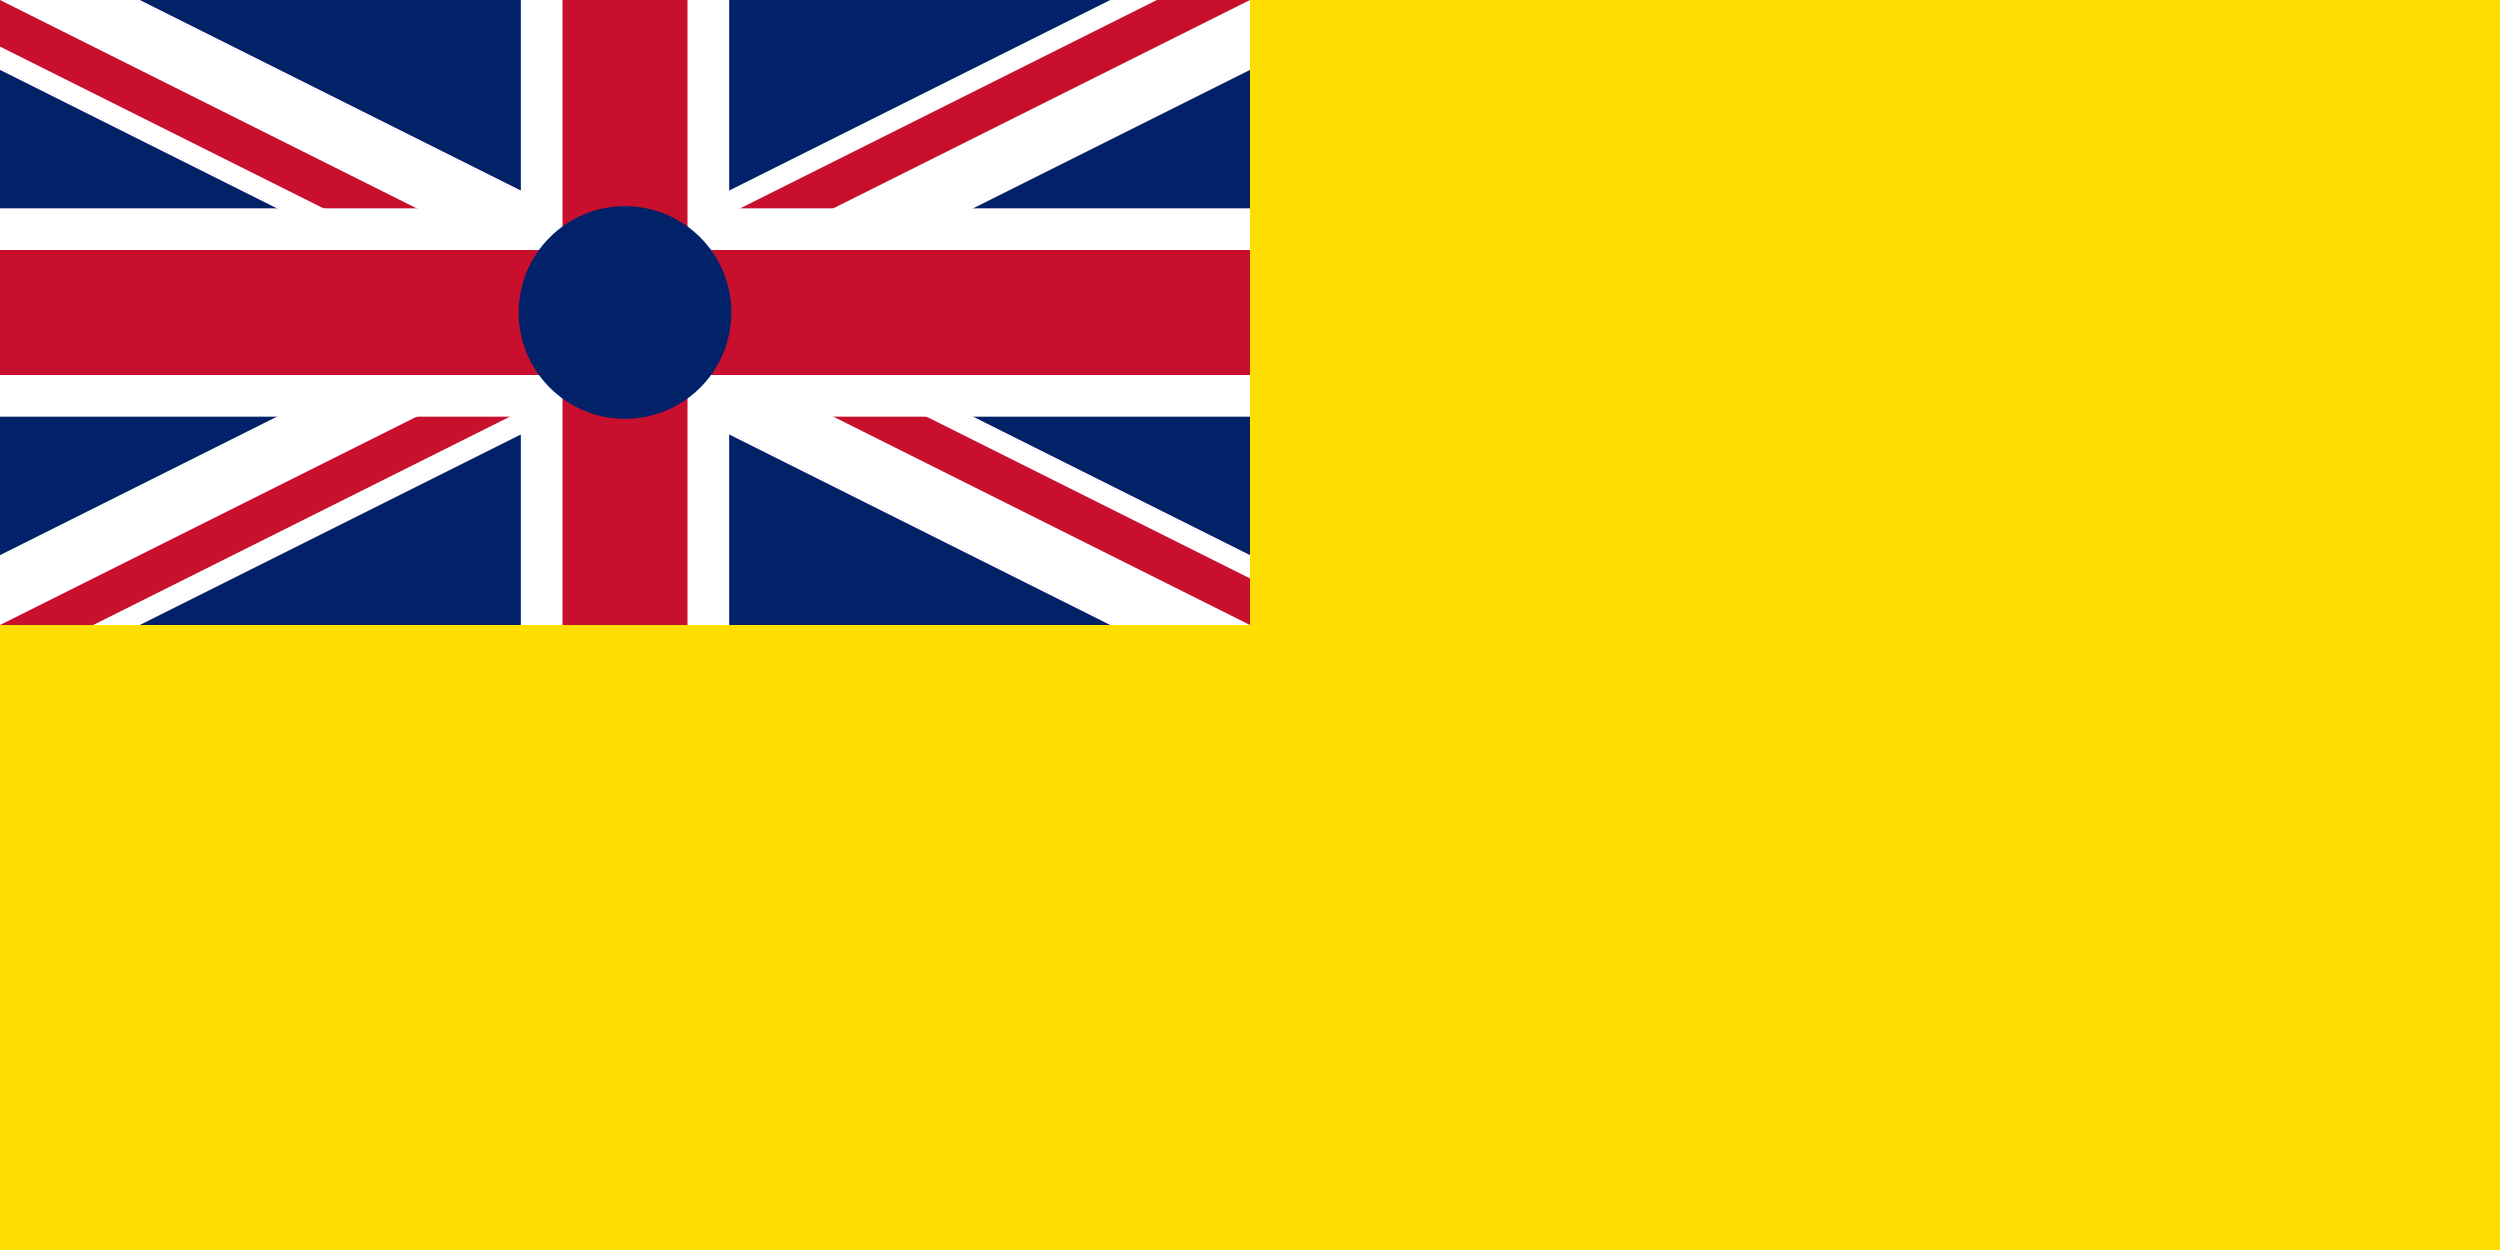
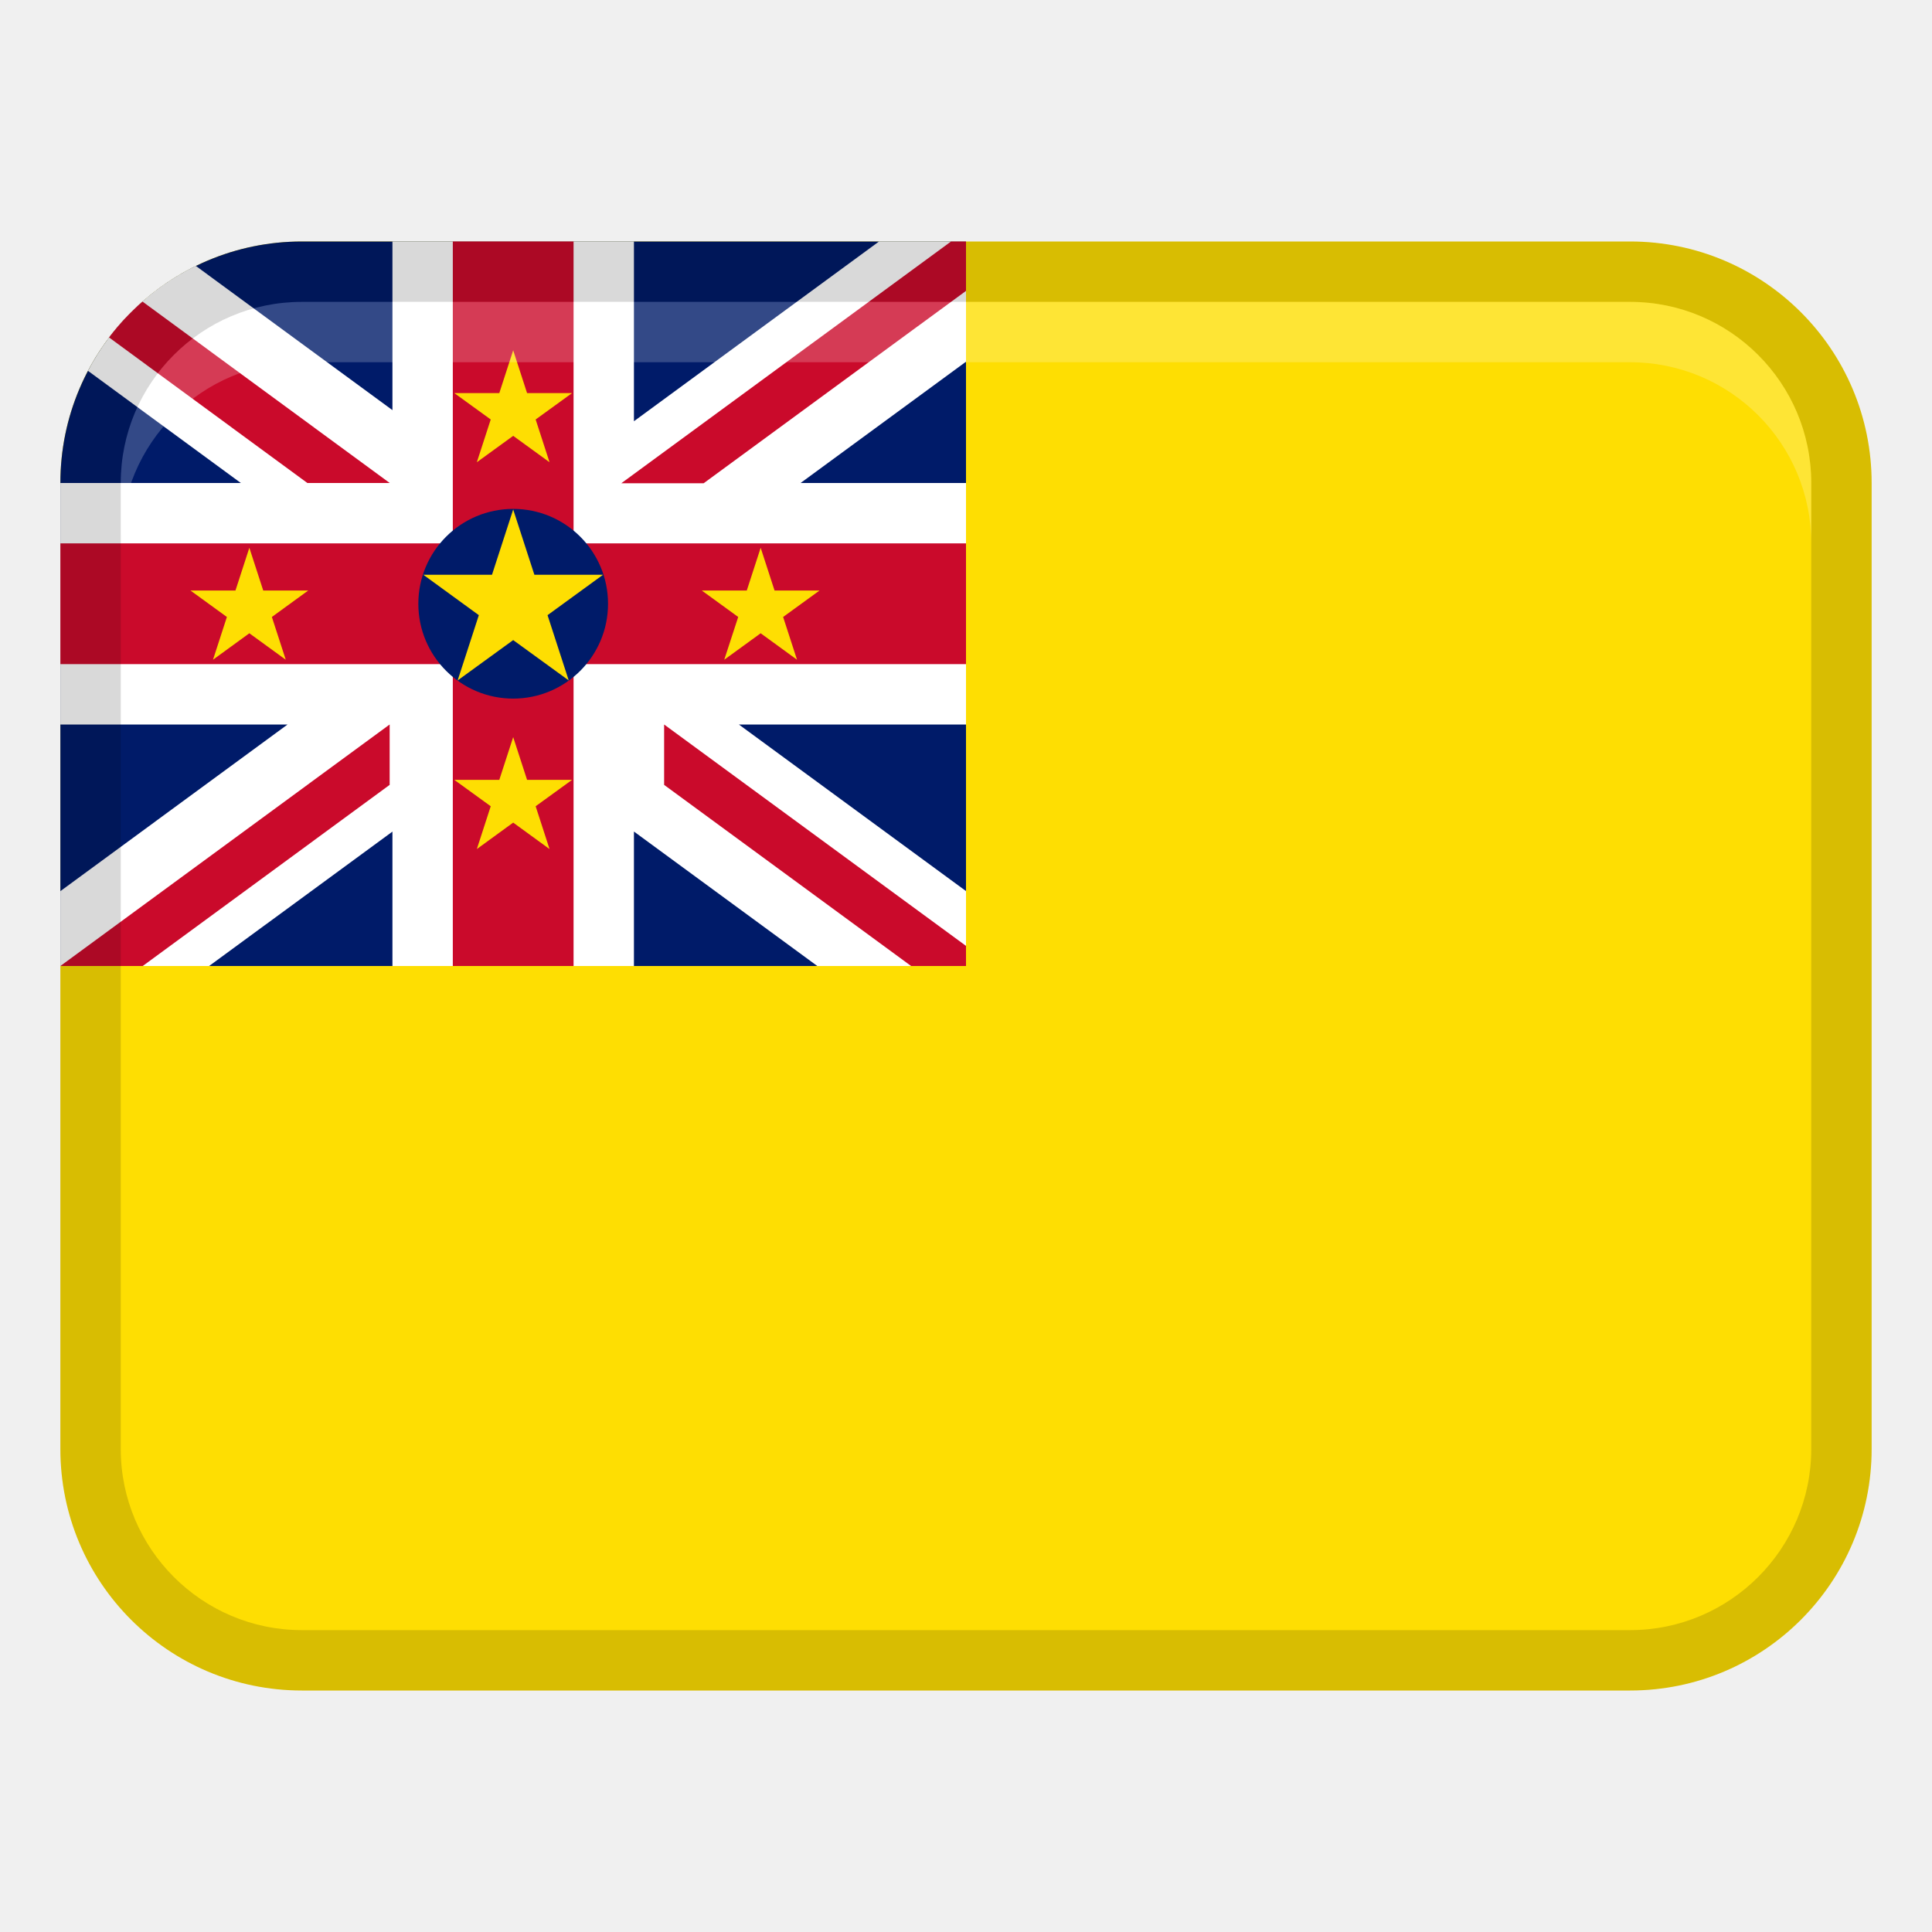
- <svg xmlns="http://www.w3.org/2000/svg" xmlns:xlink="http://www.w3.org/1999/xlink" width="600" height="300" viewBox="0 0 120 60">
-   <clipPath id="t">
-     <path d="M0,0V15H70V30H60zM0,30V40H30V0H60z" />
-   </clipPath>
-   <rect width="120" height="60" fill="#012169" />
-   <g stroke="#c8102e" stroke-width="6">
-     <path d="M0,0L60,30M60,0L0,30" stroke="#fff" />
-     <path d="M0,0L60,30M60,0L0,30" clip-path="url(#t)" stroke-width="4" />
-     <path d="M30,0V40M0,15H70" stroke="#fff" stroke-width="10" />
-     <path d="M30,0V40M0,15H70" />
-   </g>
-   <path d="M60,0h60V60H0V30H60z" fill="#fedd00" />
-   <g transform="translate(30,15)">
-     <g transform="scale(5.103905)">
-       <circle r="1" fill="#012169" />
-       <path id="s" d="M0,-513674 301930,415571 -488533,-158734H488533L-301930,415571" fill="#fedd00" transform="scale(0.00000194676)" />
-     </g>
-     <use xlink:href="#s" transform="translate(-17.5,0.29) scale(3)" />
-     <use xlink:href="#s" transform="translate(17.5,0.29) scale(3)" />
-     <use xlink:href="#s" transform="translate(0,10.29) scale(3)" />
-     <use xlink:href="#s" transform="translate(0,-9.71) scale(3)" />
-   </g>
+ <svg xmlns="http://www.w3.org/2000/svg" width="32" height="32" viewBox="0 0 32 32">
+   <rect x="1" y="4" width="30" height="24" rx="4" ry="4" fill="#fede02" stroke-width="0" />
+   <path d="m5,4h11v12H1v-8c0-2.208,1.792-4,4-4Z" fill="#001b69" stroke-width="0" />
+   <path d="m6.5,13.774v2.226h4v-2.227l3.037,2.227h2.463v-1.241l-3.762-2.759h3.762v-4h-2.74l2.74-2.009v-1.991h-1.441l-4.059,2.977v-2.977h-4v2.793l-3.257-2.389c-.767.374-1.389.983-1.786,1.738l2.532,1.858H1s0,0,0,0v4h3.763l-3.763,2.76v1.24h2.464l3.036-2.226Z" fill="#fff" stroke-width="0" />
+   <path d="m1.806,5.589l3.285,2.411h1.364l-4.095-3.005c-.204.179-.39.377-.554.594Z" fill="#ca0a2b" stroke-width="0" />
+   <polygon points="1 16 6.454 12 6.454 13 2.364 16 1 16" fill="#ca0a2b" stroke-width="0" />
+   <polygon points="9.5 16 7.5 16 7.5 11 1 11 1 9 7.5 9 7.5 4 9.5 4 9.5 9 16 9 16 11 9.5 11 9.5 16" fill="#ca0a2b" stroke-width="0" />
+   <polygon points="4.503 10.219 5.105 9.781 4.36 9.781 4.13 9.073 3.9 9.781 3.155 9.781 3.758 10.219 3.528 10.927 4.13 10.489 4.733 10.927 4.503 10.219" fill="#fede02" stroke-width="0" />
+   <polygon points="12.971 10.219 13.574 9.781 12.829 9.781 12.599 9.073 12.369 9.781 11.624 9.781 12.227 10.219 11.996 10.927 12.599 10.489 13.201 10.927 12.971 10.219" fill="#fede02" stroke-width="0" />
+   <polygon points="8.872 6.948 9.475 6.511 8.73 6.511 8.5 5.802 8.27 6.511 7.525 6.511 8.128 6.948 7.898 7.656 8.5 7.219 9.102 7.656 8.872 6.948" fill="#fede02" stroke-width="0" />
+   <polygon points="8.872 13.354 9.475 12.917 8.73 12.917 8.5 12.209 8.27 12.917 7.525 12.917 8.128 13.354 7.898 14.063 8.5 13.625 9.102 14.063 8.872 13.354" fill="#fede02" stroke-width="0" />
+   <circle cx="8.5" cy="10" r="1.571" fill="#001b69" stroke-width="0" />
+   <polygon points="9.069 10.189 9.988 9.52 8.851 9.52 8.5 8.439 8.149 9.52 7.012 9.52 7.931 10.189 7.58 11.27 8.5 10.602 9.42 11.27 9.069 10.189" fill="#fede02" stroke-width="0" />
+   <polygon points="16 15.667 11 12 11 13 15.091 16 16 16 16 15.667" fill="#ca0a2b" stroke-width="0" />
+   <polygon points="16 4 15.752 4 10.291 8.004 11.655 8.004 16 4.818 16 4" fill="#ca0a2b" stroke-width="0" />
+   <path d="m27,4H5c-2.209,0-4,1.791-4,4v16c0,2.209,1.791,4,4,4h22c2.209,0,4-1.791,4-4V8c0-2.209-1.791-4-4-4Zm3,20c0,1.654-1.346,3-3,3H5c-1.654,0-3-1.346-3-3V8c0-1.654,1.346-3,3-3h22c1.654,0,3,1.346,3,3v16Z" opacity=".15" stroke-width="0" />
+   <path d="m27,5H5c-1.657,0-3,1.343-3,3v1c0-1.657,1.343-3,3-3h22c1.657,0,3,1.343,3,3v-1c0-1.657-1.343-3-3-3Z" fill="#fff" opacity=".2" stroke-width="0" />
</svg>
